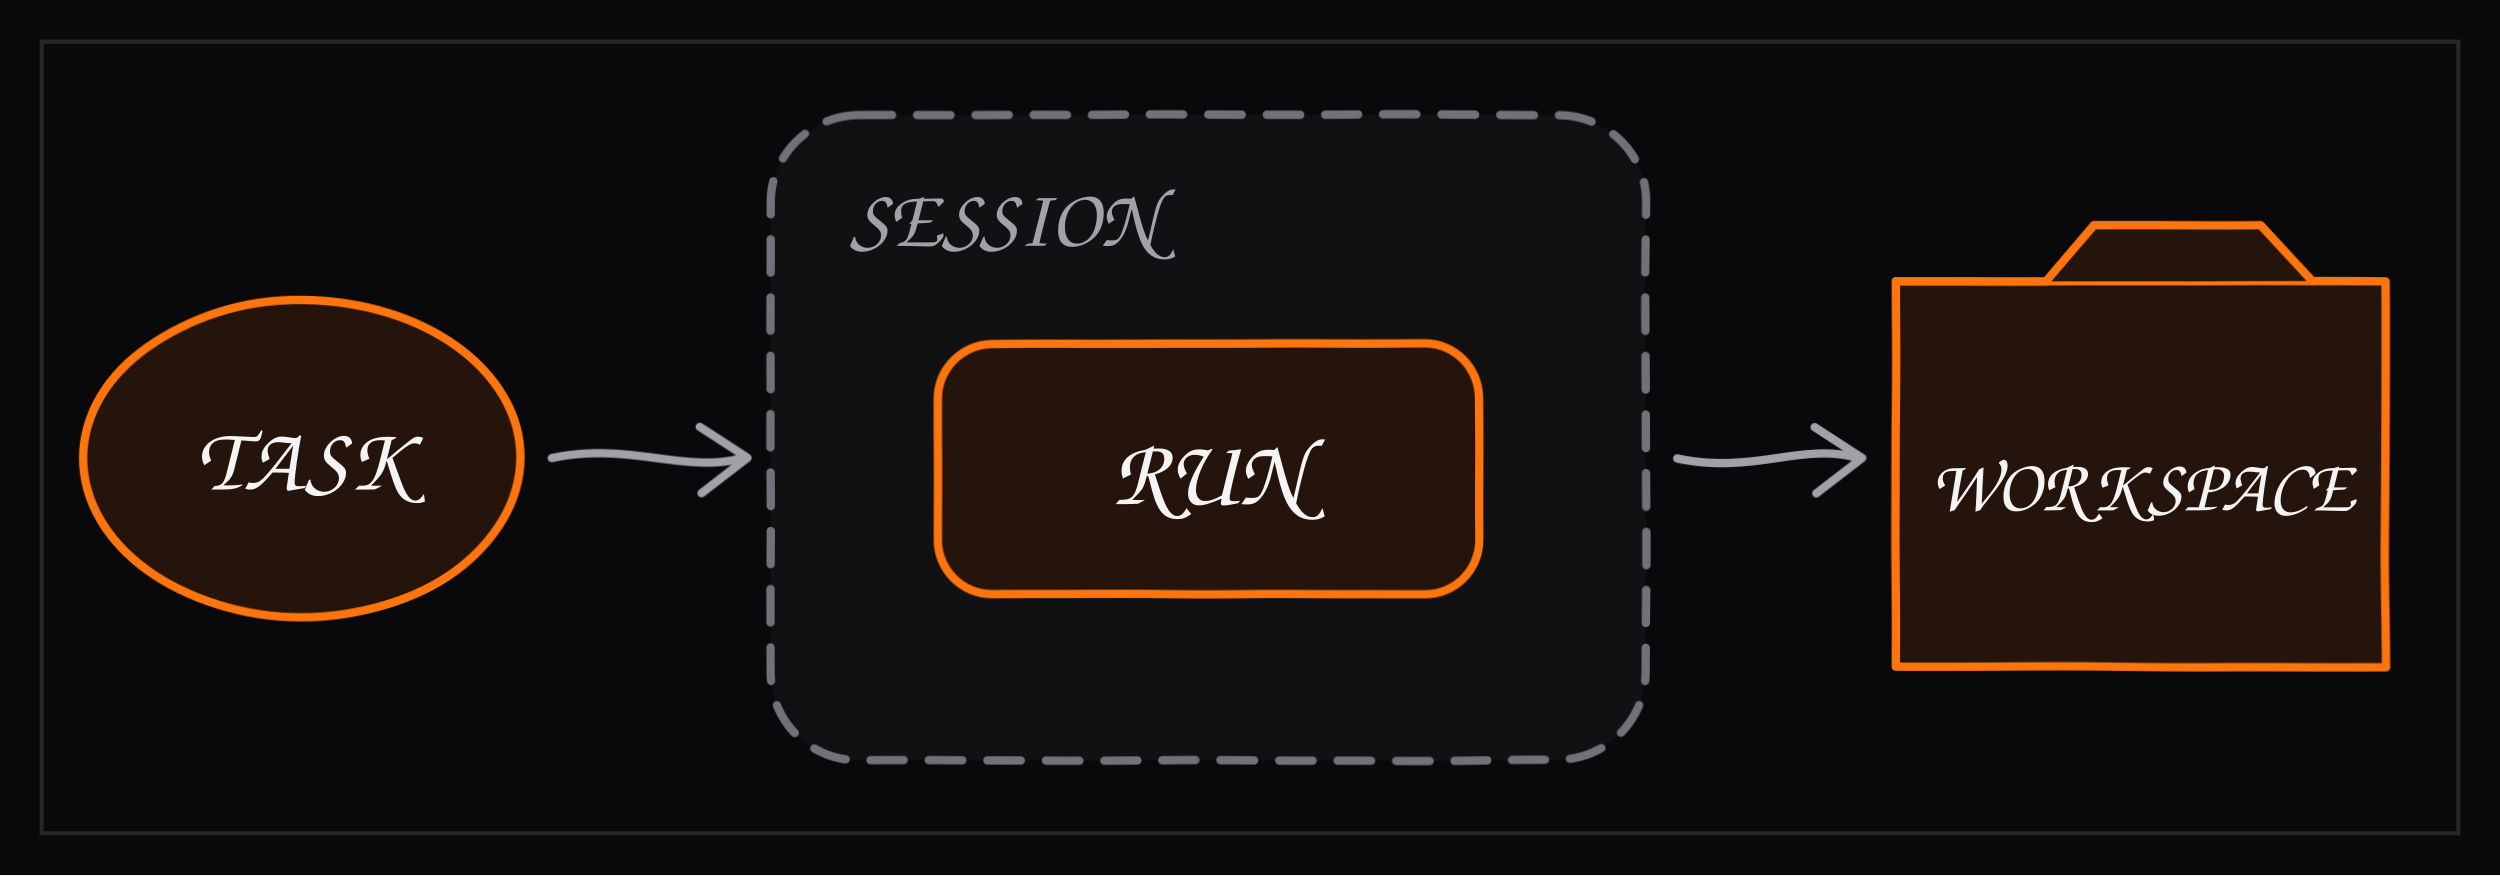
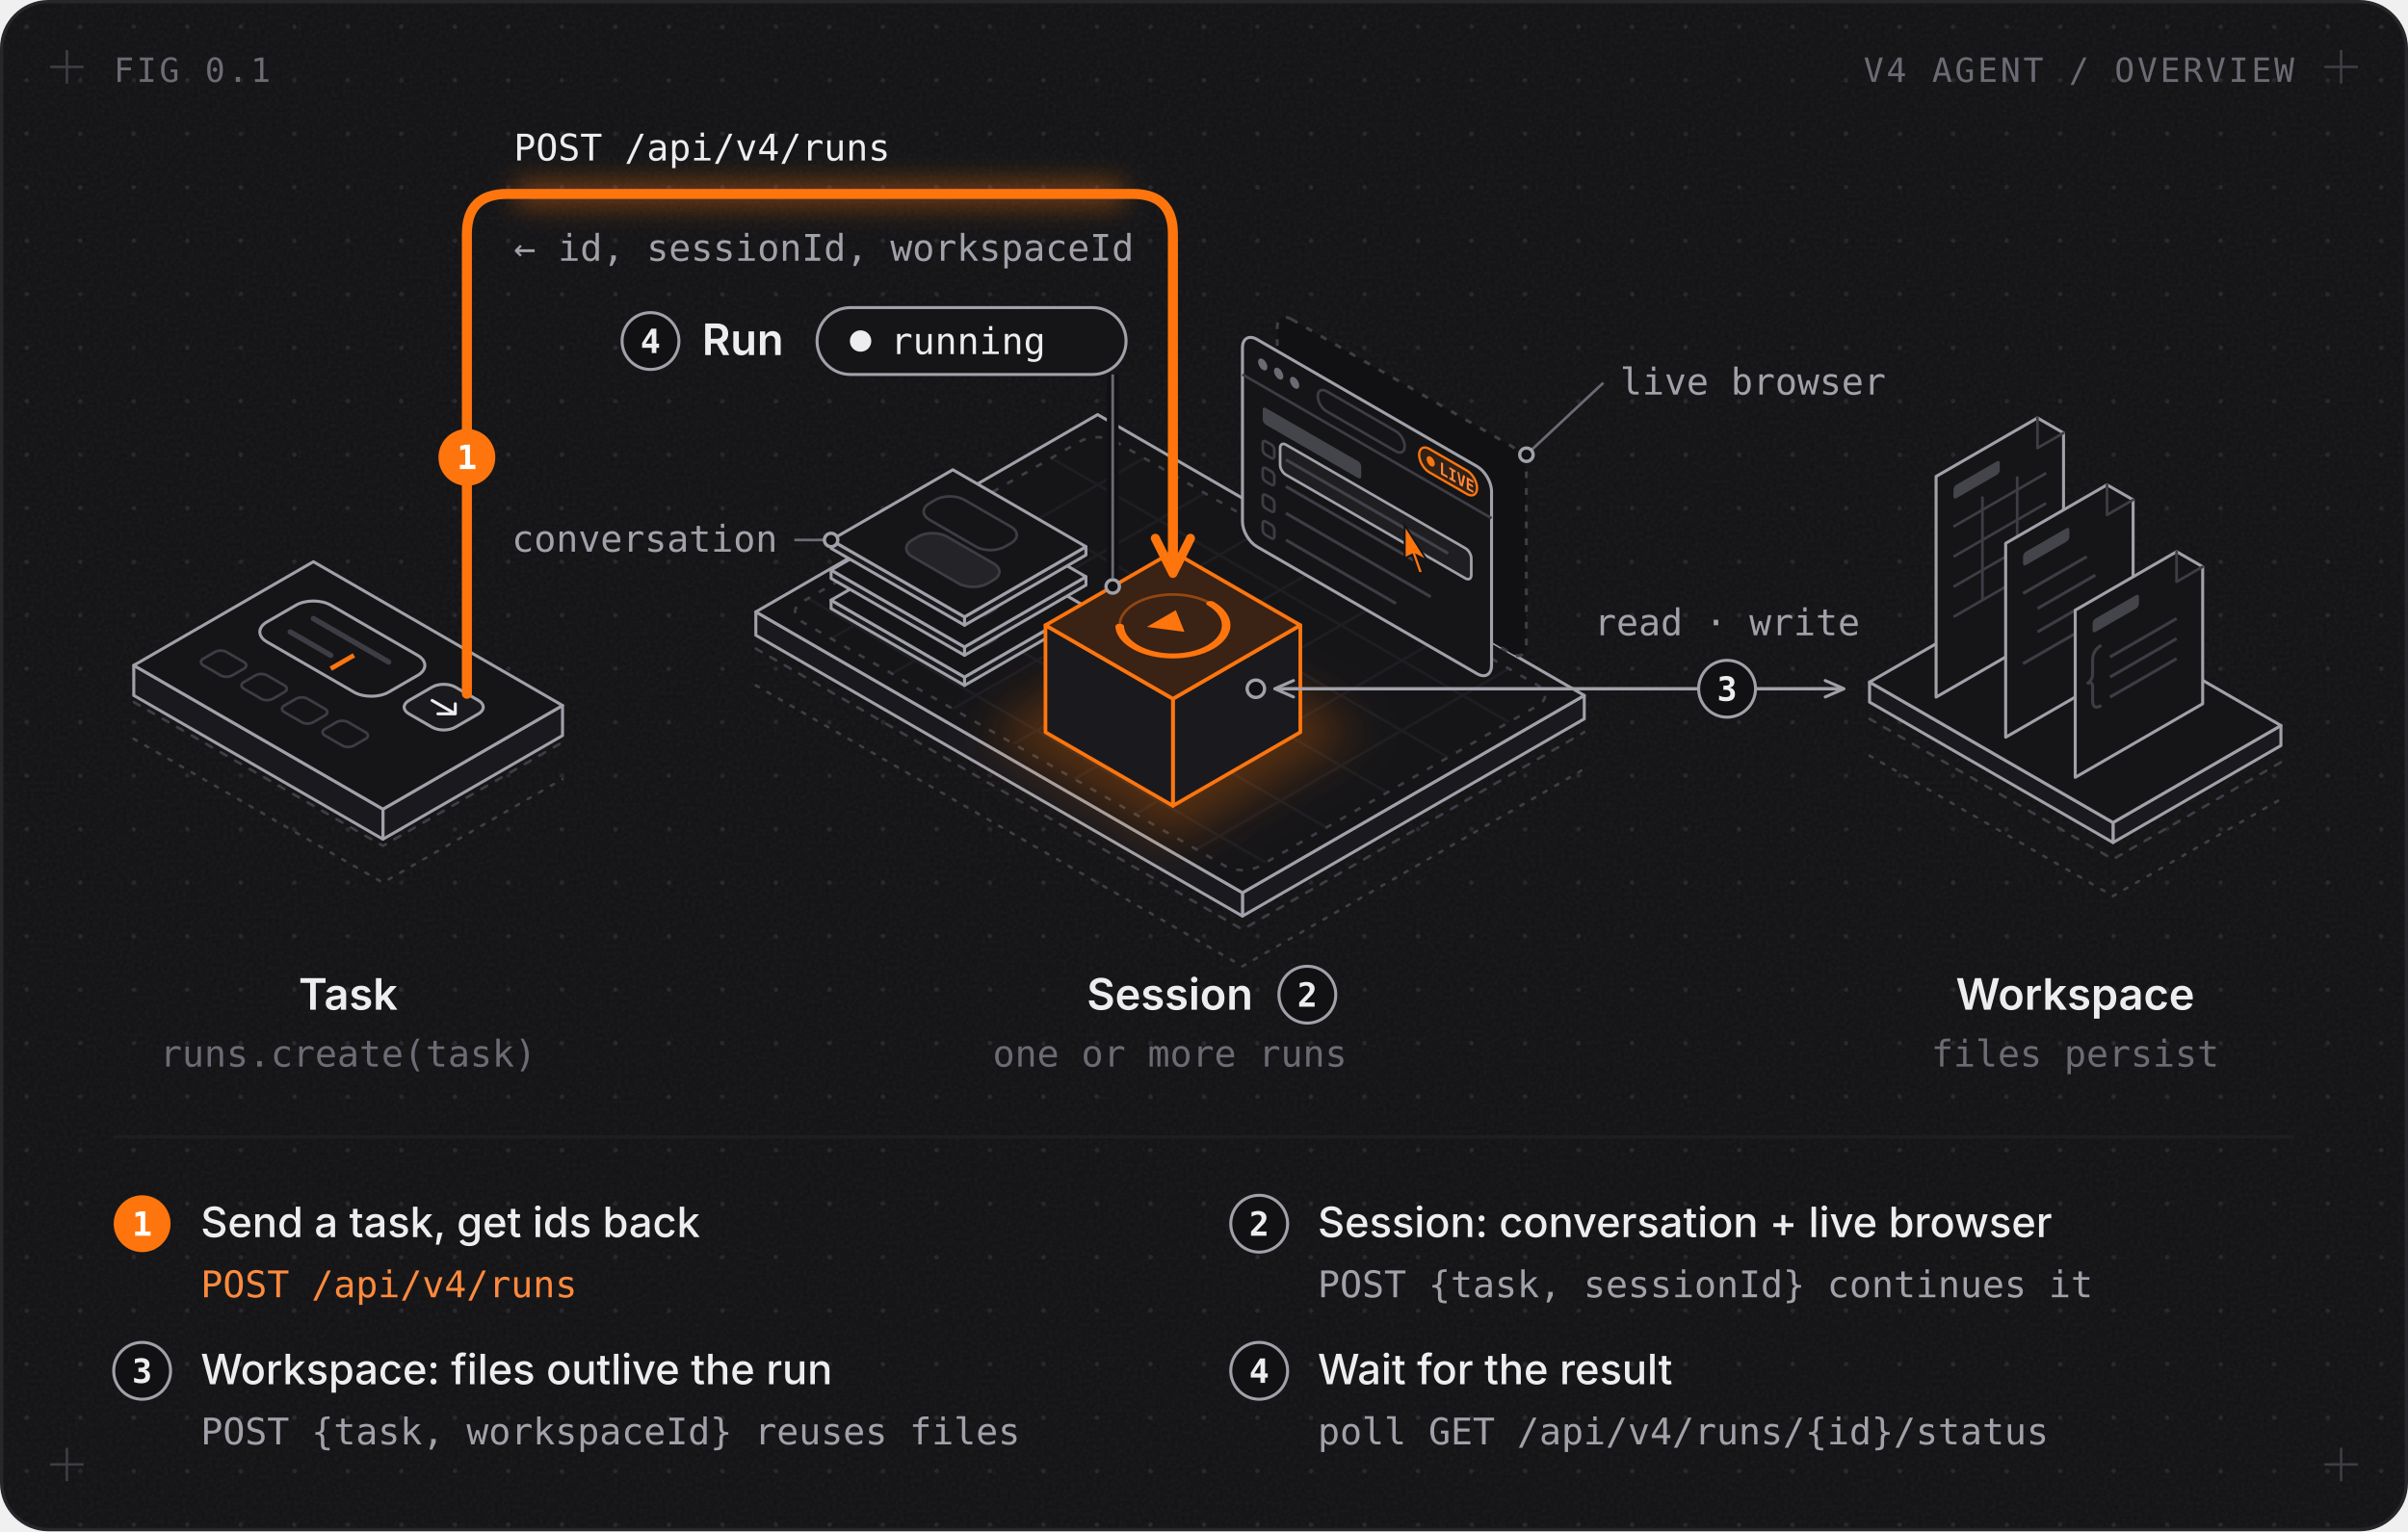
- <svg xmlns="http://www.w3.org/2000/svg" width="1200" height="420" viewBox="0 0 1200 420" role="img" aria-labelledby="title desc">
+ <svg xmlns="http://www.w3.org/2000/svg" viewBox="0 0 720 458" width="720" height="458" role="img" aria-labelledby="t d" fill="none">
+   <style>.s{font-family:Geist, Inter, -apple-system, BlinkMacSystemFont, 'Segoe UI', Helvetica, Arial, sans-serif}.m{font-family:'Geist Mono', ui-monospace, SFMono-Regular, Menlo, monospace}text{font-kerning:normal}@keyframes blink{0%,49%{stroke-opacity:1;fill-opacity:1}50%,100%{stroke-opacity:0;fill-opacity:0}}@keyframes cur{0%,100%{transform:translate(0,0)}40%,60%{transform:translate(-30px,9px)}}@media (prefers-reduced-motion:no-preference){.caret{animation:blink 1.1s step-end infinite}.live{animation:blink 1.6s step-end infinite}.cur{animation:cur 6s ease-in-out infinite}}@keyframes wr{0%,5.9%{transform:translate(385.5px,206.0px);fill-opacity:0;stroke-opacity:0}6.00%{transform:translate(385.5px,206.0px);fill-opacity:1;stroke-opacity:1}20.00%{transform:translate(545.0px,206.0px);fill-opacity:1;stroke-opacity:1}20.10%,100%{transform:translate(545.0px,206.0px);fill-opacity:0;stroke-opacity:0}}@media (prefers-reduced-motion:no-preference){.wr{animation:wr 12s linear infinite}}@keyframes rd{0%,27.9%{transform:translate(545.0px,206.0px);fill-opacity:0;stroke-opacity:0}28.00%{transform:translate(545.0px,206.0px);fill-opacity:1;stroke-opacity:1}42.00%{transform:translate(385.5px,206.0px);fill-opacity:1;stroke-opacity:1}42.10%,100%{transform:translate(385.5px,206.0px);fill-opacity:0;stroke-opacity:0}}@media (prefers-reduced-motion:no-preference){.rd{animation:rd 12s linear infinite}}@keyframes go{0%,75.9%{transform:translate(139.6px,207.5px);fill-opacity:0;stroke-opacity:0}76.00%{transform:translate(139.6px,207.5px);fill-opacity:1;stroke-opacity:1}80.43%{transform:translate(139.6px,58.0px);fill-opacity:1;stroke-opacity:1}86.68%{transform:translate(350.7px,58.0px);fill-opacity:1;stroke-opacity:1}90.00%{transform:translate(350.7px,170.0px);fill-opacity:1;stroke-opacity:1}90.10%,100%{transform:translate(350.7px,170.0px);fill-opacity:0;stroke-opacity:0}}@media (prefers-reduced-motion:no-preference){.go{animation:go 12s linear infinite}}@keyframes back{0%,49.9%{transform:translate(350.7px,170.0px);fill-opacity:0;stroke-opacity:0}50.00%{transform:translate(350.7px,170.0px);fill-opacity:1;stroke-opacity:1}53.79%{transform:translate(350.7px,58.0px);fill-opacity:1;stroke-opacity:1}60.94%{transform:translate(139.6px,58.0px);fill-opacity:1;stroke-opacity:1}66.00%{transform:translate(139.6px,207.5px);fill-opacity:1;stroke-opacity:1}66.10%,100%{transform:translate(139.6px,207.5px);fill-opacity:0;stroke-opacity:0}}@media (prefers-reduced-motion:no-preference){.back{animation:back 12s linear infinite}}@keyframes st0{0%,49.5%{fill-opacity:1;stroke-opacity:1}50%,94.5%{fill-opacity:0;stroke-opacity:0}95%,100%{fill-opacity:1;stroke-opacity:1}}@keyframes st1{0%,49.5%{fill-opacity:0}50%,89.5%{fill-opacity:1}90%,100%{fill-opacity:0}}@keyframes st2{0%,89.5%{fill-opacity:0;stroke-opacity:0}90%,94.5%{fill-opacity:1;stroke-opacity:1}95%,100%{fill-opacity:0;stroke-opacity:0}}@media (prefers-reduced-motion:no-preference){.st0{animation:st0 12s linear infinite}.st1{animation:st1 12s linear infinite}.st2{animation:st2 12s linear infinite}}@keyframes ring{0%{stroke-dasharray:30 82;stroke-opacity:1}49%,89.9%{stroke-dasharray:82 82;stroke-opacity:1}90%,94.9%{stroke-dasharray:30 82;stroke-opacity:0}95%{stroke-dasharray:22 82;stroke-opacity:1}100%{stroke-dasharray:30 82;stroke-opacity:1}}@keyframes bump2{0%,19.5%{transform:translate(0,0)}21.5%{transform:translate(0,-4px)}25%,100%{transform:translate(0,0)}}@keyframes bump0{0%,25%{transform:translate(0,0)}27%{transform:translate(0,-4px)}30%,100%{transform:translate(0,0)}}@media (prefers-reduced-motion:no-preference){.ring{animation:ring 12s linear infinite}.f2{animation:bump2 12s ease-out infinite}.f0{animation:bump0 12s ease-out infinite}}</style>
  <defs>
-     <filter id="rough">
-       <feTurbulence type="fractalNoise" baseFrequency=".01" numOctaves="2" seed="7" result="noise" />
-       <feDisplacementMap in="SourceGraphic" in2="noise" scale="1.4" />
+     <pattern id="dots" width="16" height="16" patternUnits="userSpaceOnUse">
+       <circle cx="8" cy="8" r="0.7" fill="#232328" />
+     </pattern>
+     <filter id="grain" x="0" y="0" width="100%" height="100%">
+       <feTurbulence type="fractalNoise" baseFrequency="0.9" numOctaves="2" seed="7" stitchTiles="stitch" />
+       <feColorMatrix values="0 0 0 0 0.5  0 0 0 0 0.5  0 0 0 0 0.5  0 0 0 0.07 0" />
+     </filter>
+     <clipPath id="card">
+       <rect x="0.5" y="0.5" width="719" height="457" rx="14" />
+     </clipPath>
+     <marker id="ah" viewBox="0 0 10 10" refX="8.5" refY="5" markerWidth="7" markerHeight="7" orient="auto-start-reverse">
+       <path d="M1 1.5 L9 5 L1 8.5" stroke="#A1A1AA" stroke-width="1.3" fill="none" stroke-linecap="round" stroke-linejoin="round" />
+     </marker>
+     <marker id="ao" viewBox="0 0 10 10" refX="7" refY="5" markerWidth="5" markerHeight="5" orient="auto">
+       <path d="M1 1.5 L8 5 L1 8.5" stroke="#FE750E" stroke-width="1.8" fill="none" stroke-linecap="round" stroke-linejoin="round" />
+     </marker>
+     <filter id="glow" filterUnits="userSpaceOnUse" x="0" y="0" width="720" height="458">
+       <feGaussianBlur stdDeviation="4" />
+     </filter>
+     <filter id="pool" filterUnits="userSpaceOnUse" x="0" y="0" width="720" height="458">
+       <feGaussianBlur stdDeviation="7" />
    </filter>
  </defs>
-   <rect width="1200" height="420" fill="#09090B" />
-   <rect x="20" y="20" width="1160" height="380" fill="none" stroke="#27272A" stroke-width="2" />
-   <g fill="none" stroke-linecap="round" stroke-linejoin="round" filter="url(#rough)">
-     <ellipse cx="145" cy="220" rx="105" ry="76" fill="#24140B" stroke="#FE750E" stroke-width="4" />
-     <path d="M265 220 C302 212 330 228 357 220" stroke="#A1A1AA" stroke-width="4" />
-     <path d="M336 205 L359 220 L337 237" stroke="#A1A1AA" stroke-width="4" />
-     <rect x="370" y="55" width="420" height="310" rx="42" fill="#111113" stroke="#71717A" stroke-width="4" stroke-dasharray="16 12" />
-     <rect x="450" y="165" width="260" height="120" rx="26" fill="#24140B" stroke="#FE750E" stroke-width="4" />
-     <path d="M805 220 C842 228 865 212 892 220" stroke="#A1A1AA" stroke-width="4" />
-     <path d="M871 205 L894 220 L872 237" stroke="#A1A1AA" stroke-width="4" />
-     <path d="M910 135 L1145 135 L1145 320 L910 320 Z" fill="#24140B" stroke="#FE750E" stroke-width="4" />
-     <path d="M910 135 L982 135 L1005 108 L1085 108 L1110 135" fill="#24140B" stroke="#FE750E" stroke-width="4" />
-   </g>
-   <g font-family="Virgil, Comic Sans MS, cursive">
-     <text x="145" y="235" font-size="44" fill="#F4F4F5" text-anchor="middle">TASK</text>
-     <text x="408" y="118" font-size="40" fill="#A1A1AA">SESSION</text>
-     <text x="580" y="242" font-size="46" fill="#F4F4F5" text-anchor="middle">RUN</text>
-     <text x="1028" y="245" font-size="36" fill="#F4F4F5" text-anchor="middle">WORKSPACE</text>
-   </g>
+   <rect x="0.5" y="0.5" width="719" height="457" rx="14" fill="#111113" />
+   <g clip-path="url(#card)">
+     <rect width="720" height="458" fill="url(#dots)" />
+     <rect width="720" height="458" filter="url(#grain)" />
+   </g>
+   <rect x="0.5" y="0.5" width="719" height="457" rx="14" fill="none" stroke="#26262B" />
+   <path d="M15 20h10M20 15v10" stroke="#3D3D45" stroke-width="0.75" />
+   <path d="M695 20h10M700 15v10" stroke="#3D3D45" stroke-width="0.75" />
+   <path d="M15 438h10M20 433v10" stroke="#3D3D45" stroke-width="0.75" />
+   <path d="M695 438h10M700 433v10" stroke="#3D3D45" stroke-width="0.75" />
+   <text x="34.0" y="24.5" font-size="10" fill="#6B6B74" letter-spacing="0.08em" class="m">FIG 0.1</text>
+   <text x="686.0" y="24.5" font-size="10" fill="#6B6B74" text-anchor="end" letter-spacing="0.08em" class="m">V4 AGENT / OVERVIEW</text>
+   <polyline points="226.0,194.0 371.5,278.0 473.7,219.0" stroke="#3D3D45" stroke-width="0.8" stroke-dasharray="2 3" stroke-linejoin="round" stroke-linecap="round" />
+   <polyline points="226.0,205.0 371.5,289.0 473.7,230.0" stroke="#3D3D45" stroke-width="0.8" stroke-dasharray="1 3" stroke-linejoin="round" stroke-linecap="round" />
+   <polygon points="473.7,208.0 371.5,267.0 371.5,274.0 473.7,215.0" fill="#1A1A1E" stroke="#A1A1AA" stroke-width="0.9" stroke-linejoin="round" stroke-linecap="round" />
+   <polygon points="226.0,183.0 371.5,267.0 371.5,274.0 226.0,190.0" fill="#1A1A1E" stroke="#A1A1AA" stroke-width="0.9" stroke-linejoin="round" stroke-linecap="round" />
+   <polygon points="328.2,124.0 473.7,208.0 371.5,267.0 226.0,183.0" fill="#151518" stroke="#A1A1AA" stroke-width="0.9" stroke-linejoin="round" stroke-linecap="round" />
+   <g transform="matrix(0.866,0.5,-0.866,0.5,328.2,124.0)">
+     <line x1="21" y1="5" x2="21" y2="113" stroke="#1E1E22" stroke-width="0.8" vector-effect="non-scaling-stroke" />
+     <line x1="42" y1="5" x2="42" y2="113" stroke="#1E1E22" stroke-width="0.8" vector-effect="non-scaling-stroke" />
+     <line x1="63" y1="5" x2="63" y2="113" stroke="#1E1E22" stroke-width="0.8" vector-effect="non-scaling-stroke" />
+     <line x1="84" y1="5" x2="84" y2="113" stroke="#1E1E22" stroke-width="0.8" vector-effect="non-scaling-stroke" />
+     <line x1="105" y1="5" x2="105" y2="113" stroke="#1E1E22" stroke-width="0.8" vector-effect="non-scaling-stroke" />
+     <line x1="126" y1="5" x2="126" y2="113" stroke="#1E1E22" stroke-width="0.8" vector-effect="non-scaling-stroke" />
+     <line x1="147" y1="5" x2="147" y2="113" stroke="#1E1E22" stroke-width="0.8" vector-effect="non-scaling-stroke" />
+     <line x1="5" y1="21" x2="163" y2="21" stroke="#1E1E22" stroke-width="0.8" vector-effect="non-scaling-stroke" />
+     <line x1="5" y1="42" x2="163" y2="42" stroke="#1E1E22" stroke-width="0.8" vector-effect="non-scaling-stroke" />
+     <line x1="5" y1="63" x2="163" y2="63" stroke="#1E1E22" stroke-width="0.8" vector-effect="non-scaling-stroke" />
+     <line x1="5" y1="84" x2="163" y2="84" stroke="#1E1E22" stroke-width="0.8" vector-effect="non-scaling-stroke" />
+     <line x1="5" y1="105" x2="163" y2="105" stroke="#1E1E22" stroke-width="0.8" vector-effect="non-scaling-stroke" />
+     <rect x="5" y="5" width="158" height="108" rx="6" stroke="#3D3D45" stroke-width="0.8" stroke-dasharray="2 3" vector-effect="non-scaling-stroke" />
+   </g>
+   <g transform="matrix(0.866,0.5,0,1,381.9,155.0)">
+     <rect x="0" y="-62" width="86" height="62" rx="5" fill="#111113" stroke="#3D3D45" stroke-width="0.9" stroke-dasharray="2 3" vector-effect="non-scaling-stroke" />
+   </g>
+   <g transform="matrix(0.866,0.5,0,1,371.5,161.0)">
+     <rect x="0" y="-62" width="86" height="62" rx="5" fill="#151518" stroke="#A1A1AA" stroke-width="0.9" vector-effect="non-scaling-stroke" />
+     <line x1="0" y1="-49" x2="86" y2="-49" stroke="#3D3D45" stroke-width="0.8" vector-effect="non-scaling-stroke" />
+     <circle cx="7.0" cy="-55.5" r="1.6" fill="#6B6B74" />
+     <circle cx="12.5" cy="-55.5" r="1.6" fill="#6B6B74" />
+     <circle cx="18.0" cy="-55.5" r="1.6" fill="#6B6B74" />
+     <rect x="26" y="-58.5" width="30" height="6" rx="3" stroke="#3D3D45" stroke-width="0.8" vector-effect="non-scaling-stroke" />
+     <rect x="61" y="-59" width="20" height="7" rx="3.5" fill="#FE750E" fill-opacity=".12" stroke="#FE750E" stroke-width="0.7" vector-effect="non-scaling-stroke" />
+     <circle class="live" cx="65" cy="-55.5" r="1.4" fill="#FE750E" />
+     <text x="68" y="-53.4" font-size="5" font-weight="600" class="m" fill="#FF8A3D" aria-hidden="true">LIVE</text>
+     <rect x="7" y="-43" width="34" height="5" rx="1" fill="#6B6B74" fill-opacity=".55" />
+     <rect x="7" y="-33" width="4" height="4" rx="1" stroke="#3D3D45" stroke-width="0.8" vector-effect="non-scaling-stroke" />
+     <line x1="15" y1="-31" x2="71" y2="-31" stroke="#3D3D45" stroke-width="0.9" vector-effect="non-scaling-stroke" />
+     <rect x="7" y="-25" width="4" height="4" rx="1" stroke="#3D3D45" stroke-width="0.8" vector-effect="non-scaling-stroke" />
+     <line x1="15" y1="-23" x2="59" y2="-23" stroke="#3D3D45" stroke-width="0.9" vector-effect="non-scaling-stroke" />
+     <rect x="7" y="-17" width="4" height="4" rx="1" stroke="#3D3D45" stroke-width="0.8" vector-effect="non-scaling-stroke" />
+     <line x1="15" y1="-15" x2="65" y2="-15" stroke="#3D3D45" stroke-width="0.9" vector-effect="non-scaling-stroke" />
+     <rect x="7" y="-9" width="4" height="4" rx="1" stroke="#3D3D45" stroke-width="0.8" vector-effect="non-scaling-stroke" />
+     <line x1="15" y1="-7" x2="53" y2="-7" stroke="#3D3D45" stroke-width="0.9" vector-effect="non-scaling-stroke" />
+     <rect x="13" y="-35.5" width="66" height="9" rx="2" fill="#6B6B74" fill-opacity=".12" stroke="#A1A1AA" stroke-width="0.8" vector-effect="non-scaling-stroke" />
+     <path class="cur" d="M56 -32 l0 10 l2.6 -2.4 l2.2 4.4 l1.6 -0.8 l-2.2 -4.2 l3.6 -0.2z" fill="#FE750E" stroke="#151518" stroke-width="0.6" vector-effect="non-scaling-stroke" />
+   </g>
+   <g class="turn0">
+     <polygon points="324.7,181.5 288.4,202.5 288.4,205.0 324.7,184.0" fill="#1A1A1E" stroke="#A1A1AA" stroke-width="0.9" stroke-linejoin="round" stroke-linecap="round" />
+     <polygon points="248.5,179.5 288.4,202.5 288.4,205.0 248.5,182.0" fill="#1A1A1E" stroke="#A1A1AA" stroke-width="0.9" stroke-linejoin="round" stroke-linecap="round" />
+     <polygon points="284.9,158.5 324.7,181.5 288.4,202.5 248.5,179.5" fill="#151518" stroke="#A1A1AA" stroke-width="0.9" stroke-linejoin="round" stroke-linecap="round" />
+     <g transform="matrix(0.866,0.5,-0.866,0.5,284.9,158.5)">
+       <rect x="6" y="7" width="26" height="12" rx="5" stroke="#3D3D45" stroke-width="0.8" vector-effect="non-scaling-stroke" />
+       <rect x="14" y="21" width="26" height="12" rx="5" fill="#6B6B74" fill-opacity=".18" stroke="#3D3D45" stroke-width="0.8" vector-effect="non-scaling-stroke" />
+     </g>
+   </g>
+   <g class="turn1">
+     <polygon points="324.7,172.5 288.4,193.5 288.4,196.0 324.7,175.0" fill="#1A1A1E" stroke="#A1A1AA" stroke-width="0.9" stroke-linejoin="round" stroke-linecap="round" />
+     <polygon points="248.5,170.5 288.4,193.5 288.4,196.0 248.5,173.0" fill="#1A1A1E" stroke="#A1A1AA" stroke-width="0.9" stroke-linejoin="round" stroke-linecap="round" />
+     <polygon points="284.9,149.5 324.7,172.5 288.4,193.5 248.5,170.5" fill="#151518" stroke="#A1A1AA" stroke-width="0.9" stroke-linejoin="round" stroke-linecap="round" />
+     <g transform="matrix(0.866,0.5,-0.866,0.5,284.9,149.5)">
+       <rect x="6" y="7" width="26" height="12" rx="5" stroke="#3D3D45" stroke-width="0.8" vector-effect="non-scaling-stroke" />
+       <rect x="14" y="21" width="26" height="12" rx="5" fill="#6B6B74" fill-opacity=".18" stroke="#3D3D45" stroke-width="0.8" vector-effect="non-scaling-stroke" />
+     </g>
+   </g>
+   <g class="turn2">
+     <polygon points="324.7,163.5 288.4,184.5 288.4,187.0 324.7,166.0" fill="#1A1A1E" stroke="#A1A1AA" stroke-width="0.9" stroke-linejoin="round" stroke-linecap="round" />
+     <polygon points="248.5,161.5 288.4,184.5 288.4,187.0 248.5,164.0" fill="#1A1A1E" stroke="#A1A1AA" stroke-width="0.9" stroke-linejoin="round" stroke-linecap="round" />
+     <polygon points="284.9,140.5 324.7,163.5 288.4,184.5 248.5,161.5" fill="#151518" stroke="#A1A1AA" stroke-width="0.9" stroke-linejoin="round" stroke-linecap="round" />
+     <g transform="matrix(0.866,0.5,-0.866,0.5,284.9,140.5)">
+       <rect x="6" y="7" width="26" height="12" rx="5" stroke="#3D3D45" stroke-width="0.8" vector-effect="non-scaling-stroke" />
+       <rect x="14" y="21" width="26" height="12" rx="5" fill="#6B6B74" fill-opacity=".18" stroke="#3D3D45" stroke-width="0.8" vector-effect="non-scaling-stroke" />
+     </g>
+   </g>
+   <polygon points="350.7,187.0 406.1,219.0 350.7,251.0 295.3,219.0" fill="#FE750E" fill-opacity="0.28" filter="url(#pool)" />
+   <polygon points="388.8,187.0 350.7,209.0 350.7,241.0 388.8,219.0" fill="#1A1A1E" stroke="#FE750E" stroke-width="1.1" stroke-linejoin="round" stroke-linecap="round" />
+   <polygon points="312.6,187.0 350.7,209.0 350.7,241.0 312.6,219.0" fill="#1A1A1E" stroke="#FE750E" stroke-width="1.1" stroke-linejoin="round" stroke-linecap="round" />
+   <polygon points="350.7,165.0 388.8,187.0 350.7,209.0 312.6,187.0" fill="#3A2214" stroke="#FE750E" stroke-width="1.1" stroke-linejoin="round" stroke-linecap="round" />
+   <g transform="matrix(0.866,0.5,-0.866,0.5,350.7,165.0)">
+     <circle cx="22.0" cy="22.0" r="13" stroke="#FE750E" stroke-width="0.8" stroke-opacity=".45" vector-effect="non-scaling-stroke" />
+     <circle class="ring" cx="22.0" cy="22.0" r="13" stroke="#FE750E" stroke-width="2.1" stroke-linecap="round" stroke-dasharray="50.6 81.7" transform="rotate(-90 22.0 22.0)" />
+     <path d="M18.0 17.0 l8 5 l-8 5z" fill="#FE750E" />
+   </g>
+   <path d="M237.5 161.5 L248.5 161.5" stroke="#6B6B74" stroke-width="0.8" />
+   <circle cx="248.5" cy="161.5" r="2" fill="#111113" stroke="#A1A1AA" stroke-width="1" />
+   <text x="232.5" y="165.0" font-size="11" fill="#A1A1AA" text-anchor="end" class="m">conversation</text>
+   <path d="M479.4 114.5 L456.4 136.0" stroke="#6B6B74" stroke-width="0.8" />
+   <circle cx="456.4" cy="136.0" r="2" fill="#111113" stroke="#A1A1AA" stroke-width="1" />
+   <text x="484.4" y="118.0" font-size="11" fill="#A1A1AA" class="m">live browser</text>
+   <polyline points="40.0,210.0 114.5,253.0 168.2,222.0" stroke="#3D3D45" stroke-width="0.8" stroke-dasharray="2 3" stroke-linejoin="round" stroke-linecap="round" />
+   <polyline points="40.0,221.0 114.5,264.0 168.2,233.0" stroke="#3D3D45" stroke-width="0.8" stroke-dasharray="1 3" stroke-linejoin="round" stroke-linecap="round" />
+   <polygon points="168.2,211.0 114.5,242.0 114.5,251.0 168.2,220.0" fill="#1A1A1E" stroke="#A1A1AA" stroke-width="0.9" stroke-linejoin="round" stroke-linecap="round" />
+   <polygon points="40.0,199.0 114.5,242.0 114.5,251.0 40.0,208.0" fill="#1A1A1E" stroke="#A1A1AA" stroke-width="0.9" stroke-linejoin="round" stroke-linecap="round" />
+   <polygon points="93.7,168.0 168.2,211.0 114.5,242.0 40.0,199.0" fill="#151518" stroke="#A1A1AA" stroke-width="0.9" stroke-linejoin="round" stroke-linecap="round" />
+   <g transform="matrix(0.866,0.5,-0.866,0.5,93.7,168.0)">
+     <rect x="10" y="10" width="42" height="22" rx="6" stroke="#A1A1AA" stroke-width="0.9" vector-effect="non-scaling-stroke" />
+     <line x1="17" y1="17" x2="43" y2="17" stroke="#3D3D45" stroke-width="1.6" stroke-linecap="round" vector-effect="non-scaling-stroke" />
+     <line x1="17" y1="25" x2="31" y2="25" stroke="#3D3D45" stroke-width="1.6" stroke-linecap="round" vector-effect="non-scaling-stroke" />
+     <line class="caret" x1="35" y1="21" x2="35" y2="29" stroke="#FE750E" stroke-width="1.4" vector-effect="non-scaling-stroke" />
+     <rect x="58" y="13" width="16" height="16" rx="4" fill="#1A1A1E" stroke="#A1A1AA" stroke-width="0.9" vector-effect="non-scaling-stroke" />
+     <path d="M62 21h8m-3 -3l3 3l-3 3" stroke="#EDEDEF" stroke-width="0.9" stroke-linejoin="round" stroke-linecap="round" vector-effect="non-scaling-stroke" />
+     <rect x="10" y="42" width="10" height="8" rx="2" stroke="#3D3D45" stroke-width="0.8" vector-effect="non-scaling-stroke" />
+     <rect x="24" y="42" width="10" height="8" rx="2" stroke="#3D3D45" stroke-width="0.8" vector-effect="non-scaling-stroke" />
+     <rect x="38" y="42" width="10" height="8" rx="2" stroke="#3D3D45" stroke-width="0.8" vector-effect="non-scaling-stroke" />
+     <rect x="52" y="42" width="10" height="8" rx="2" stroke="#3D3D45" stroke-width="0.8" vector-effect="non-scaling-stroke" />
+   </g>
+   <polyline points="559.0,215.0 631.8,257.0 682.0,228.0" stroke="#3D3D45" stroke-width="0.8" stroke-dasharray="2 3" stroke-linejoin="round" stroke-linecap="round" />
+   <polyline points="559.0,226.0 631.8,268.0 682.0,239.0" stroke="#3D3D45" stroke-width="0.8" stroke-dasharray="1 3" stroke-linejoin="round" stroke-linecap="round" />
+   <polygon points="682.0,217.0 631.8,246.0 631.8,252.0 682.0,223.0" fill="#1A1A1E" stroke="#A1A1AA" stroke-width="0.9" stroke-linejoin="round" stroke-linecap="round" />
+   <polygon points="559.0,204.0 631.8,246.0 631.8,252.0 559.0,210.0" fill="#1A1A1E" stroke="#A1A1AA" stroke-width="0.9" stroke-linejoin="round" stroke-linecap="round" />
+   <polygon points="609.3,175.0 682.0,217.0 631.8,246.0 559.0,204.0" fill="#151518" stroke="#A1A1AA" stroke-width="0.9" stroke-linejoin="round" stroke-linecap="round" />
+   <g class="f0">
+     <g transform="matrix(0.866,-0.5,0,1,578.9,208.5)">
+       <path d="M0 0 V-66 H35 L44 -57 V0 Z" fill="#151518" stroke="#A1A1AA" stroke-width="0.9" stroke-linejoin="round" stroke-linecap="round" vector-effect="non-scaling-stroke" />
+       <path d="M35 -66 V-57 H44" stroke="#3D3D45" stroke-width="0.8" stroke-linejoin="round" stroke-linecap="round" vector-effect="non-scaling-stroke" />
+       <rect x="6" y="-60" width="16" height="4" rx="1" fill="#6B6B74" fill-opacity=".55" />
+       <line x1="6" y1="-48" x2="38" y2="-48" stroke="#3D3D45" stroke-width="0.8" vector-effect="non-scaling-stroke" />
+       <line x1="6" y1="-39" x2="38" y2="-39" stroke="#3D3D45" stroke-width="0.8" vector-effect="non-scaling-stroke" />
+       <line x1="6" y1="-30" x2="38" y2="-30" stroke="#3D3D45" stroke-width="0.8" vector-effect="non-scaling-stroke" />
+       <line x1="6" y1="-21" x2="38" y2="-21" stroke="#3D3D45" stroke-width="0.8" vector-effect="non-scaling-stroke" />
+       <line x1="16" y1="-52" x2="16" y2="-21" stroke="#3D3D45" stroke-width="0.8" vector-effect="non-scaling-stroke" />
+       <line x1="28" y1="-52" x2="28" y2="-21" stroke="#3D3D45" stroke-width="0.8" vector-effect="non-scaling-stroke" />
+     </g>
+   </g>
+   <g class="f1">
+     <g transform="matrix(0.866,-0.5,0,1,599.7,220.5)">
+       <path d="M0 0 V-58 H35 L44 -49 V0 Z" fill="#151518" stroke="#A1A1AA" stroke-width="0.9" stroke-linejoin="round" stroke-linecap="round" vector-effect="non-scaling-stroke" />
+       <path d="M35 -58 V-49 H44" stroke="#3D3D45" stroke-width="0.8" stroke-linejoin="round" stroke-linecap="round" vector-effect="non-scaling-stroke" />
+       <rect x="6" y="-52" width="16" height="4" rx="1" fill="#6B6B74" fill-opacity=".55" />
+       <line x1="6" y1="-40" x2="28" y2="-40" stroke="#3D3D45" stroke-width="0.9" vector-effect="non-scaling-stroke" />
+       <line x1="11" y1="-33" x2="31" y2="-33" stroke="#3D3D45" stroke-width="0.9" vector-effect="non-scaling-stroke" />
+       <line x1="11" y1="-26" x2="25" y2="-26" stroke="#3D3D45" stroke-width="0.9" vector-effect="non-scaling-stroke" />
+       <line x1="6" y1="-19" x2="24" y2="-19" stroke="#3D3D45" stroke-width="0.9" vector-effect="non-scaling-stroke" />
+     </g>
+   </g>
+   <g class="f2">
+     <g transform="matrix(0.866,-0.5,0,1,620.5,232.5)">
+       <path d="M0 0 V-50 H35 L44 -41 V0 Z" fill="#151518" stroke="#A1A1AA" stroke-width="0.9" stroke-linejoin="round" stroke-linecap="round" vector-effect="non-scaling-stroke" />
+       <path d="M35 -50 V-41 H44" stroke="#3D3D45" stroke-width="0.8" stroke-linejoin="round" stroke-linecap="round" vector-effect="non-scaling-stroke" />
+       <rect x="6" y="-44" width="16" height="4" rx="1" fill="#6B6B74" fill-opacity=".55" />
+       <path d="M9 -35 q-3 0 -3 3 v4 q0 2 -2 2 q2 0 2 2 v4 q0 3 3 3" stroke="#3D3D45" stroke-width="0.9" vector-effect="non-scaling-stroke" />
+       <line x1="12" y1="-30" x2="35" y2="-30" stroke="#3D3D45" stroke-width="0.9" vector-effect="non-scaling-stroke" />
+       <line x1="12" y1="-24" x2="35" y2="-24" stroke="#3D3D45" stroke-width="0.9" vector-effect="non-scaling-stroke" />
+       <line x1="12" y1="-18" x2="35" y2="-18" stroke="#3D3D45" stroke-width="0.9" vector-effect="non-scaling-stroke" />
+     </g>
+   </g>
+   <path d="M381.5 206.0 H551.0" stroke="#A1A1AA" stroke-width="1" marker-start="url(#ah)" marker-end="url(#ah)" />
+   <circle cx="375.5" cy="206.0" r="2.6" fill="#111113" stroke="#A1A1AA" stroke-width="1" />
+   <circle cx="516.4" cy="206.0" r="8.5" fill="#111113" stroke="#A1A1AA" stroke-width="0.9" />
+   <text x="516.4" y="209.6" font-size="10" fill="#EDEDEF" font-weight="600" text-anchor="middle" class="m b">3</text>
+   <text x="516.4" y="190.0" font-size="11" fill="#A1A1AA" text-anchor="middle" class="m">read · write</text>
+   <rect class="wr" x="-3.5" y="-3.5" width="7" height="7" rx="1" fill="#151518" stroke="#A1A1AA" stroke-width="1" fill-opacity="0" stroke-opacity="0" />
+   <rect class="rd" x="-3.5" y="-3.5" width="7" height="7" rx="1" fill="#151518" stroke="#A1A1AA" stroke-width="1" fill-opacity="0" stroke-opacity="0" />
+   <rect x="153.6" y="55.0" width="183.1" height="6" rx="3" fill="#FE750E" fill-opacity="0.5" filter="url(#glow)" />
+   <path d="M139.6 207.5 V70.0 Q139.6 58.0 151.6 58.0 H338.7 Q350.7 58.0 350.7 70.0 V170.0" stroke="#FE750E" stroke-width="3" stroke-linecap="round" stroke-linejoin="round" marker-end="url(#ao)" />
+   <text x="153.6" y="48.0" font-size="11" fill="#EDEDEF" class="m">POST /api/v4/runs</text>
+   <text x="153.6" y="78.0" font-size="11" fill="#A1A1AA" class="m">← id, sessionId, workspaceId</text>
+   <circle cx="139.6" cy="136.8" r="8.5" fill="#FE750E" />
+   <text x="139.6" y="140.3" font-size="10" fill="#FFFFFF" font-weight="600" text-anchor="middle" class="m b">1</text>
+   <circle class="go" r="5" fill="#FE750E" stroke="#111113" stroke-width="2" fill-opacity="0" stroke-opacity="0" />
+   <circle class="back" r="4" fill="#111113" stroke="#FE750E" stroke-width="2" fill-opacity="0" stroke-opacity="0" />
+   <rect x="244.3" y="92.0" width="92.4" height="20" rx="10" fill="#151518" stroke="#A1A1AA" stroke-width="0.9" />
+   <circle class="st0" cx="257.318" cy="102" r="3.2" fill="#EDEDEF" />
+   <text x="266.3" y="105.9" font-size="11" fill="#EDEDEF" font-weight="500" class="m anim st0">running</text>
+   <circle class="st1" cx="257.318" cy="102" r="3.2" fill="#A1A1AA" fill-opacity="0" />
+   <text x="266.3" y="105.9" font-size="11" fill="#A1A1AA" class="m anim st1" fill-opacity="0">completed</text>
+   <circle class="st2" cx="257.318" cy="102" r="2.8" fill="#151518" stroke="#6B6B74" stroke-width="1.2" fill-opacity="0" stroke-opacity="0" />
+   <text x="266.3" y="105.9" font-size="11" fill="#6B6B74" class="m anim st2" fill-opacity="0">queued</text>
+   <text x="234.3" y="106.2" font-size="13" fill="#EDEDEF" font-weight="600" text-anchor="end" class="s">Run</text>
+   <circle cx="194.5" cy="102.0" r="8.5" fill="#111113" stroke="#A1A1AA" stroke-width="0.9" />
+   <text x="194.5" y="105.6" font-size="10" fill="#EDEDEF" font-weight="600" text-anchor="middle" class="m b">4</text>
+   <path d="M332.7 112.0 V172.9" stroke="#111113" stroke-width="3.5" />
+   <path d="M332.7 112.0 V172.9" stroke="#6B6B74" stroke-width="0.8" />
+   <circle cx="332.7" cy="175.4" r="2" fill="#111113" stroke="#A1A1AA" stroke-width="1" />
+   <text x="104.1" y="302.0" font-size="13" fill="#EDEDEF" font-weight="600" text-anchor="middle" class="s">Task</text>
+   <text x="104.1" y="319.0" font-size="11" fill="#6B6B74" text-anchor="middle" class="m">runs.create(task)</text>
+   <text x="349.8" y="302.0" font-size="13" fill="#EDEDEF" font-weight="600" text-anchor="middle" class="s">Session</text>
+   <text x="349.8" y="319.0" font-size="11" fill="#6B6B74" text-anchor="middle" class="m">one or more runs</text>
+   <text x="620.5" y="302.0" font-size="13" fill="#EDEDEF" font-weight="600" text-anchor="middle" class="s">Workspace</text>
+   <text x="620.5" y="319.0" font-size="11" fill="#6B6B74" text-anchor="middle" class="m">files persist</text>
+   <circle cx="390.9" cy="297.5" r="8.5" fill="#111113" stroke="#A1A1AA" stroke-width="0.9" />
+   <text x="390.9" y="301.1" font-size="10" fill="#EDEDEF" font-weight="600" text-anchor="middle" class="m b">2</text>
+   <line x1="34" y1="340" x2="686" y2="340" stroke="#1E1E22" stroke-width="1" />
+   <circle cx="42.5" cy="366.0" r="8.5" fill="#FE750E" />
+   <text x="42.5" y="369.6" font-size="10" fill="#FFFFFF" font-weight="600" text-anchor="middle" class="m b">1</text>
+   <text x="60.0" y="370.0" font-size="12.5" fill="#EDEDEF" font-weight="500" class="s">Send a task, get ids back</text>
+   <text x="60.0" y="388.0" font-size="11" fill="#FF8A3D" class="m">POST /api/v4/runs</text>
+   <circle cx="376.5" cy="366.0" r="8.5" fill="#111113" stroke="#A1A1AA" stroke-width="0.9" />
+   <text x="376.5" y="369.6" font-size="10" fill="#EDEDEF" font-weight="600" text-anchor="middle" class="m b">2</text>
+   <text x="394.0" y="370.0" font-size="12.5" fill="#EDEDEF" font-weight="500" class="s">Session: conversation + live browser</text>
+   <text x="394.0" y="388.0" font-size="11" fill="#A1A1AA" class="m">POST {task, sessionId} continues it</text>
+   <circle cx="42.5" cy="410.0" r="8.5" fill="#111113" stroke="#A1A1AA" stroke-width="0.9" />
+   <text x="42.5" y="413.6" font-size="10" fill="#EDEDEF" font-weight="600" text-anchor="middle" class="m b">3</text>
+   <text x="60.0" y="414.0" font-size="12.5" fill="#EDEDEF" font-weight="500" class="s">Workspace: files outlive the run</text>
+   <text x="60.0" y="432.0" font-size="11" fill="#A1A1AA" class="m">POST {task, workspaceId} reuses files</text>
+   <circle cx="376.5" cy="410.0" r="8.5" fill="#111113" stroke="#A1A1AA" stroke-width="0.9" />
+   <text x="376.5" y="413.6" font-size="10" fill="#EDEDEF" font-weight="600" text-anchor="middle" class="m b">4</text>
+   <text x="394.0" y="414.0" font-size="12.5" fill="#EDEDEF" font-weight="500" class="s">Wait for the result</text>
+   <text x="394.0" y="432.0" font-size="11" fill="#A1A1AA" class="m">poll GET /api/v4/runs/{id}/status</text>
</svg>
